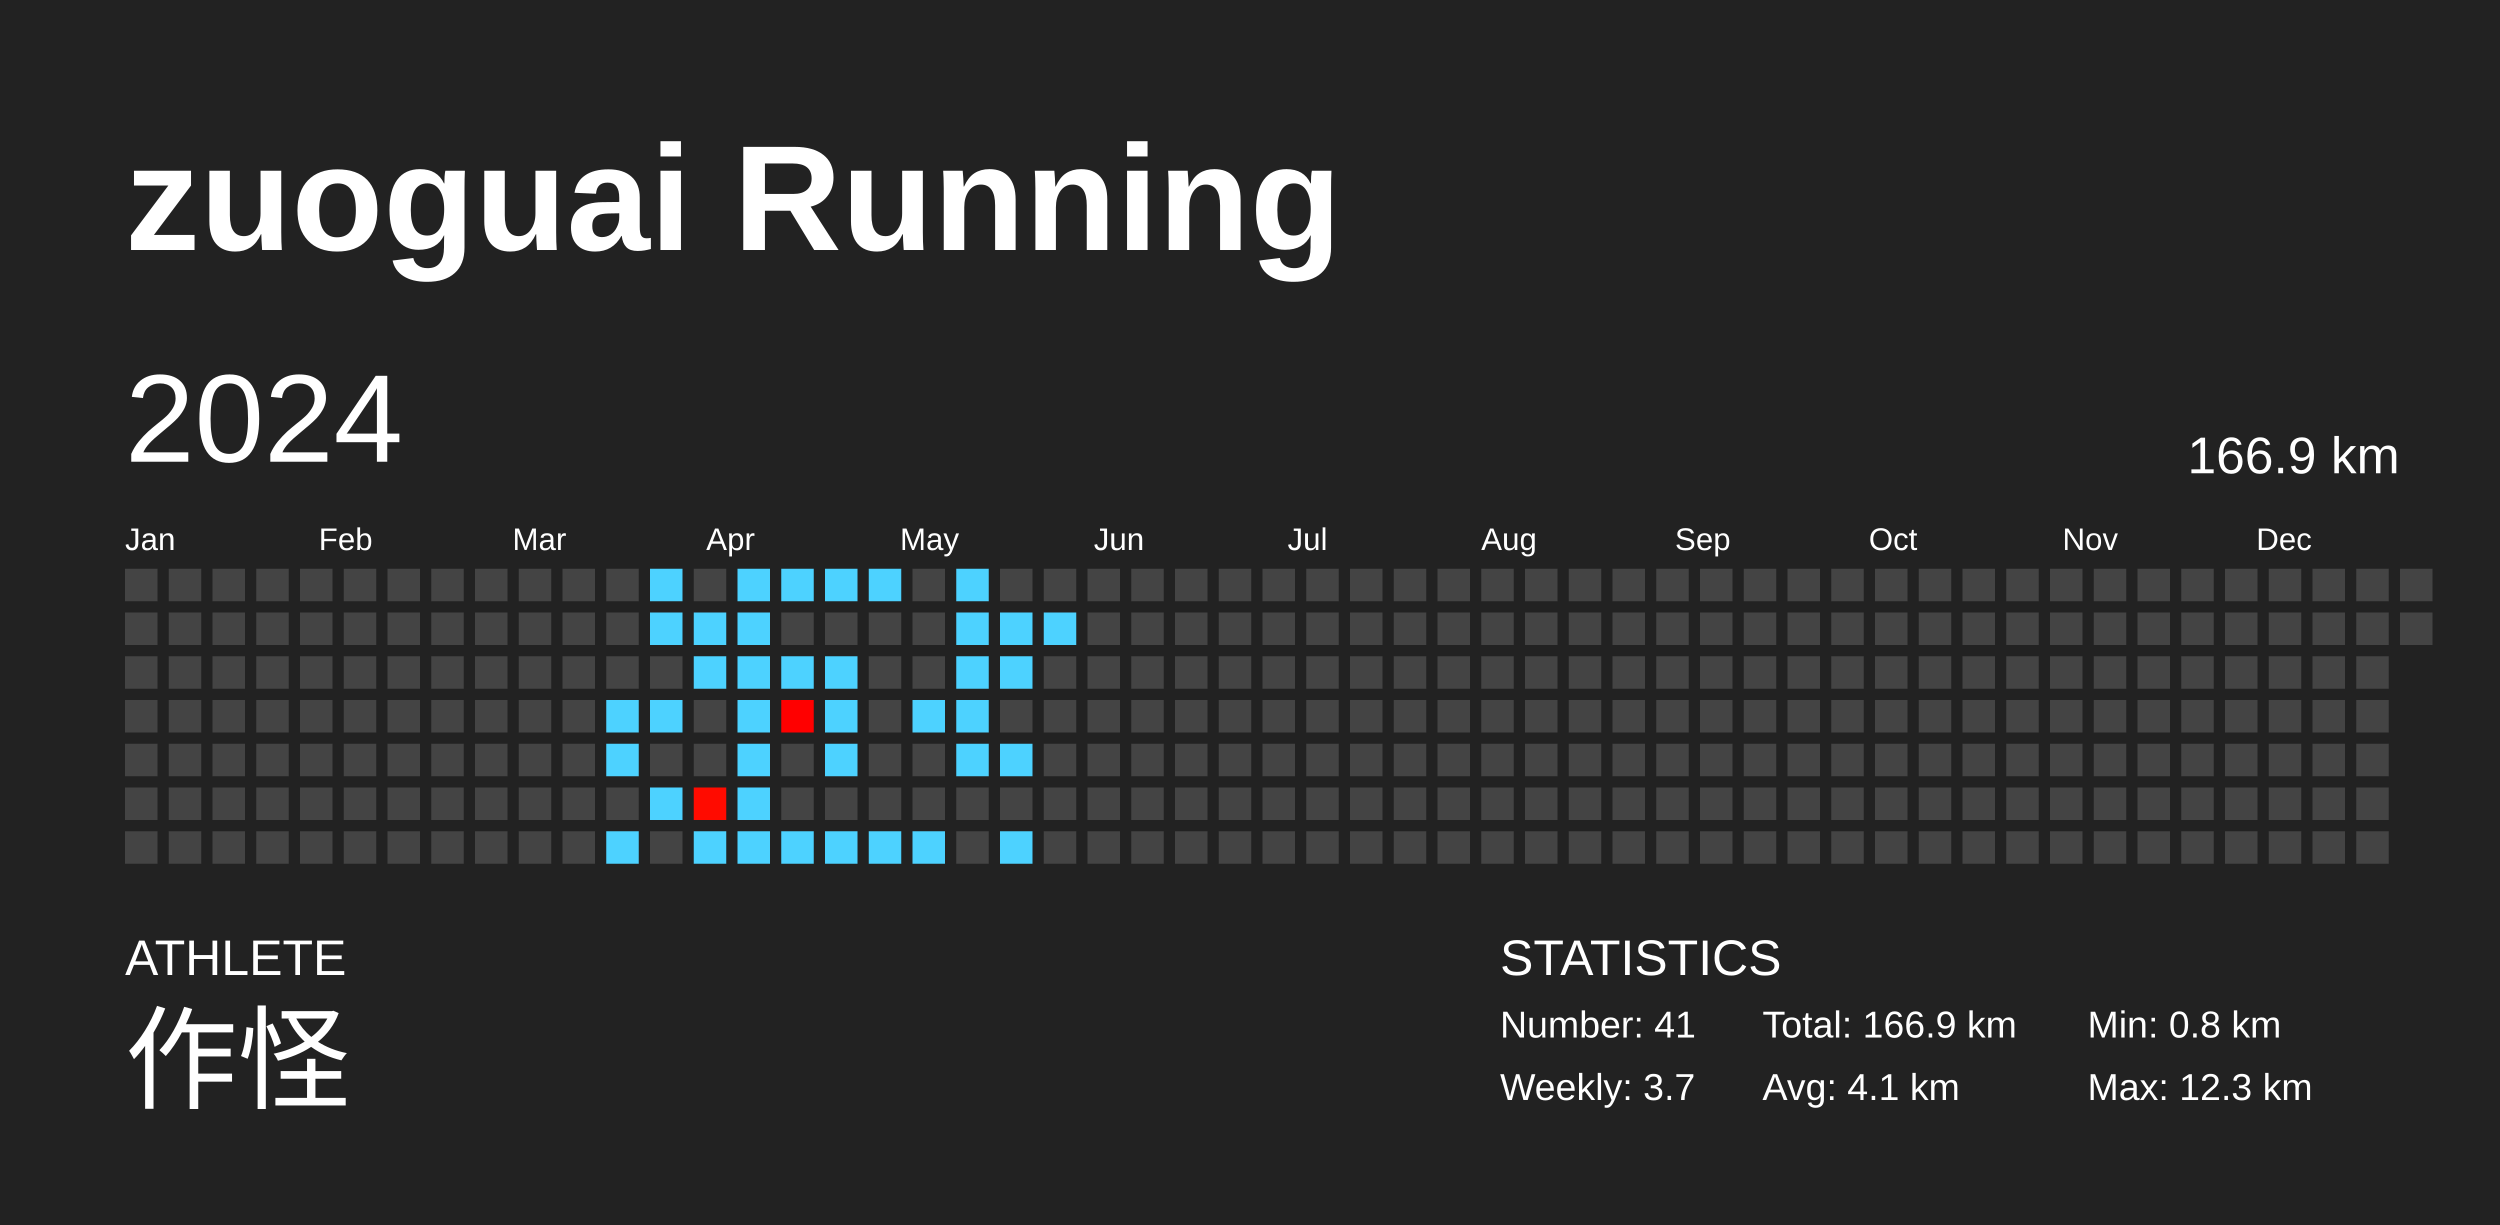
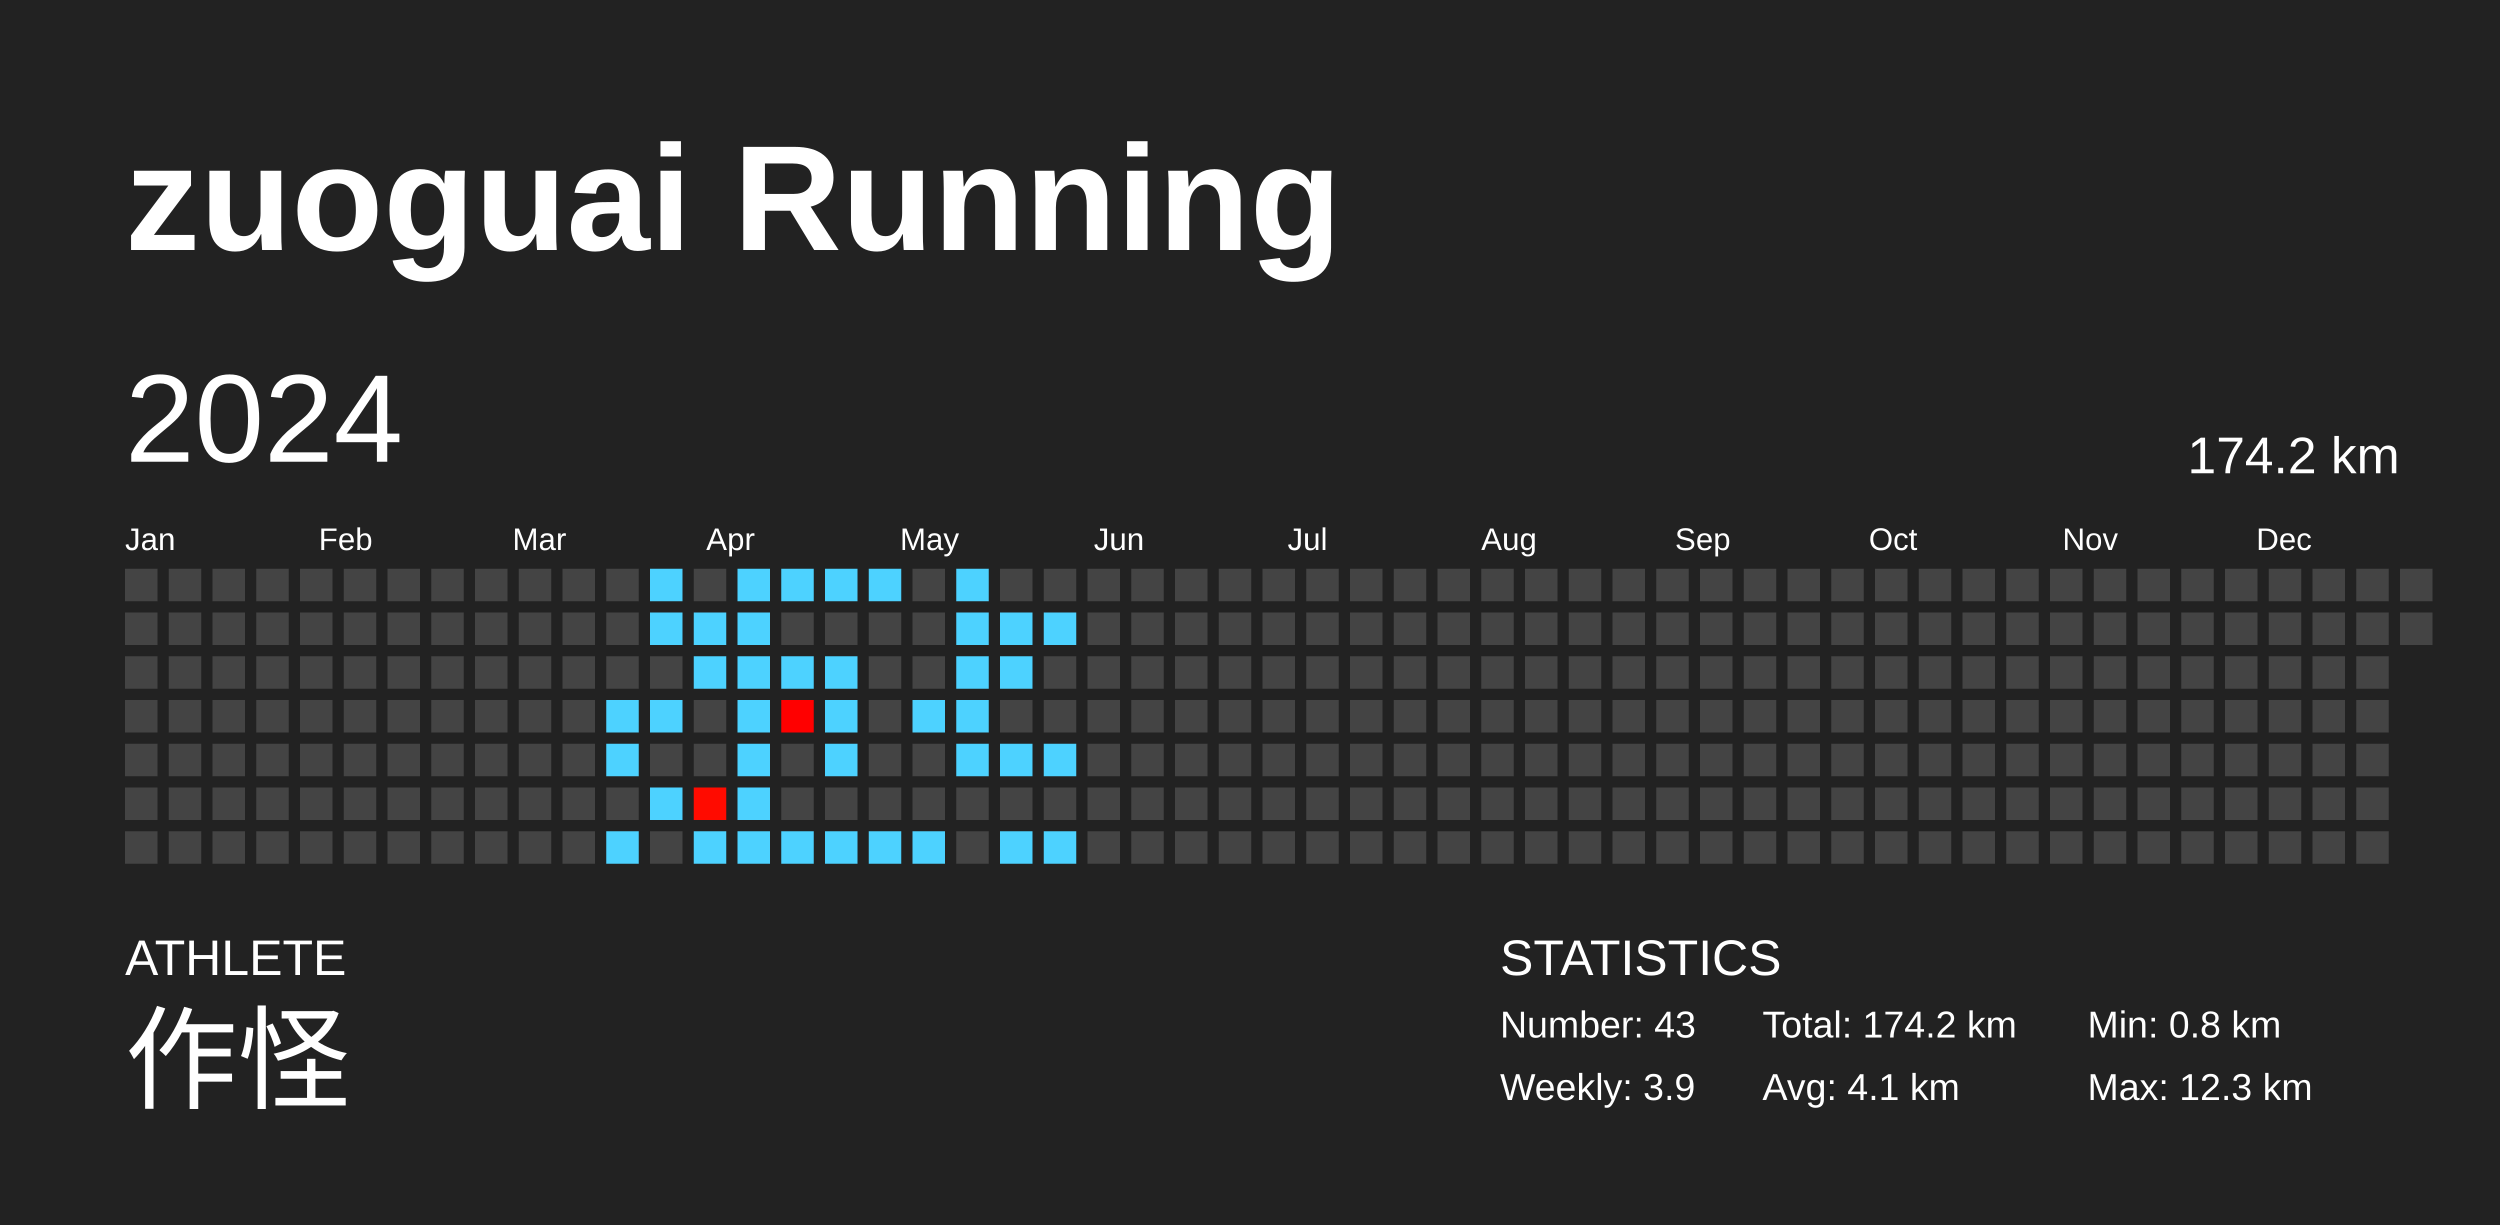
<svg xmlns="http://www.w3.org/2000/svg" baseProfile="full" height="98mm" version="1.1" viewBox="0,0,200,98" width="200mm">
  <defs />
  <rect fill="#222222" height="98" width="200" x="0" y="0" />
  <text fill="#FFFFFF" style="font-size:12px; font-family:Arial; font-weight:bold;" x="10" y="20">zuoguai Running</text>
  <text fill="#FFFFFF" style="font-size:4px; font-family:Arial" x="10" y="78">ATHLETE</text>
  <text fill="#FFFFFF" style="font-size:9px; font-family:Arial" x="10" y="88">作怪</text>
  <text fill="#FFFFFF" style="font-size:4px; font-family:Arial" x="120" y="78">STATISTICS</text>
-   <text fill="#FFFFFF" style="font-size:3px; font-family:Arial" x="120" y="83">Number: 41</text>
-   <text fill="#FFFFFF" style="font-size:3px; font-family:Arial" x="120" y="88">Weekly: 3.7</text>
-   <text fill="#FFFFFF" style="font-size:3px; font-family:Arial" x="141" y="83">Total: 166.9 km</text>
+   <text fill="#FFFFFF" style="font-size:3px; font-family:Arial" x="120" y="83">Number: 43</text>
+   <text fill="#FFFFFF" style="font-size:3px; font-family:Arial" x="120" y="88">Weekly: 3.9</text>
+   <text fill="#FFFFFF" style="font-size:3px; font-family:Arial" x="141" y="83">Total: 174.2 km</text>
  <text fill="#FFFFFF" style="font-size:3px; font-family:Arial" x="141" y="88">Avg: 4.1 km</text>
  <text fill="#FFFFFF" style="font-size:3px; font-family:Arial" x="167" y="83">Min: 0.8 km</text>
  <text fill="#FFFFFF" style="font-size:3px; font-family:Arial" x="167" y="88">Max: 12.3 km</text>
  <text dominant-baseline="hanging" fill="#FFFFFF" style="font-size:10.0px; font-family:Arial;" x="10" y="30">2024</text>
-   <text dominant-baseline="hanging" fill="#FFFFFF" style="font-size:4.125px; font-family:Arial;" x="175" y="35">166.9 km</text>
+   <text dominant-baseline="hanging" fill="#FFFFFF" style="font-size:4.125px; font-family:Arial;" x="175" y="35">174.2 km</text>
  <text fill="#FFFFFF" style="font-size:2.5px; font-family:Arial" x="10.0" y="44">Jan</text>
  <text fill="#FFFFFF" style="font-size:2.5px; font-family:Arial" x="25.5" y="44">Feb</text>
  <text fill="#FFFFFF" style="font-size:2.5px; font-family:Arial" x="41.0" y="44">Mar</text>
  <text fill="#FFFFFF" style="font-size:2.5px; font-family:Arial" x="56.5" y="44">Apr</text>
  <text fill="#FFFFFF" style="font-size:2.5px; font-family:Arial" x="72.0" y="44">May</text>
  <text fill="#FFFFFF" style="font-size:2.5px; font-family:Arial" x="87.5" y="44">Jun</text>
  <text fill="#FFFFFF" style="font-size:2.5px; font-family:Arial" x="103.0" y="44">Jul</text>
  <text fill="#FFFFFF" style="font-size:2.5px; font-family:Arial" x="118.5" y="44">Aug</text>
  <text fill="#FFFFFF" style="font-size:2.5px; font-family:Arial" x="134.0" y="44">Sep</text>
  <text fill="#FFFFFF" style="font-size:2.5px; font-family:Arial" x="149.5" y="44">Oct</text>
  <text fill="#FFFFFF" style="font-size:2.5px; font-family:Arial" x="165.0" y="44">Nov</text>
  <text fill="#FFFFFF" style="font-size:2.5px; font-family:Arial" x="180.5" y="44">Dec</text>
  <rect fill="#444444" height="2.6" width="2.6" x="10.0" y="45.5" />
  <rect fill="#444444" height="2.6" width="2.6" x="10.0" y="49.0" />
  <rect fill="#444444" height="2.6" width="2.6" x="10.0" y="52.5" />
  <rect fill="#444444" height="2.6" width="2.6" x="10.0" y="56.0" />
  <rect fill="#444444" height="2.6" width="2.6" x="10.0" y="59.5" />
  <rect fill="#444444" height="2.6" width="2.6" x="10.0" y="63.0" />
  <rect fill="#444444" height="2.6" width="2.6" x="10.0" y="66.5" />
  <rect fill="#444444" height="2.6" width="2.6" x="13.5" y="45.5" />
  <rect fill="#444444" height="2.6" width="2.6" x="13.5" y="49.0" />
  <rect fill="#444444" height="2.6" width="2.6" x="13.5" y="52.5" />
  <rect fill="#444444" height="2.6" width="2.6" x="13.5" y="56.0" />
  <rect fill="#444444" height="2.6" width="2.6" x="13.5" y="59.5" />
  <rect fill="#444444" height="2.6" width="2.6" x="13.5" y="63.0" />
  <rect fill="#444444" height="2.6" width="2.6" x="13.5" y="66.5" />
  <rect fill="#444444" height="2.6" width="2.6" x="17.0" y="45.5" />
  <rect fill="#444444" height="2.6" width="2.6" x="17.0" y="49.0" />
  <rect fill="#444444" height="2.6" width="2.6" x="17.0" y="52.5" />
  <rect fill="#444444" height="2.6" width="2.6" x="17.0" y="56.0" />
  <rect fill="#444444" height="2.6" width="2.6" x="17.0" y="59.5" />
  <rect fill="#444444" height="2.6" width="2.6" x="17.0" y="63.0" />
  <rect fill="#444444" height="2.6" width="2.6" x="17.0" y="66.5" />
  <rect fill="#444444" height="2.6" width="2.6" x="20.5" y="45.5" />
  <rect fill="#444444" height="2.6" width="2.6" x="20.5" y="49.0" />
  <rect fill="#444444" height="2.6" width="2.6" x="20.5" y="52.5" />
  <rect fill="#444444" height="2.6" width="2.6" x="20.5" y="56.0" />
  <rect fill="#444444" height="2.6" width="2.6" x="20.5" y="59.5" />
  <rect fill="#444444" height="2.6" width="2.6" x="20.5" y="63.0" />
  <rect fill="#444444" height="2.6" width="2.6" x="20.5" y="66.5" />
  <rect fill="#444444" height="2.6" width="2.6" x="24.0" y="45.5" />
  <rect fill="#444444" height="2.6" width="2.6" x="24.0" y="49.0" />
  <rect fill="#444444" height="2.6" width="2.6" x="24.0" y="52.5" />
  <rect fill="#444444" height="2.6" width="2.6" x="24.0" y="56.0" />
  <rect fill="#444444" height="2.6" width="2.6" x="24.0" y="59.5" />
  <rect fill="#444444" height="2.6" width="2.6" x="24.0" y="63.0" />
  <rect fill="#444444" height="2.6" width="2.6" x="24.0" y="66.5" />
  <rect fill="#444444" height="2.6" width="2.6" x="27.5" y="45.5" />
  <rect fill="#444444" height="2.6" width="2.6" x="27.5" y="49.0" />
  <rect fill="#444444" height="2.6" width="2.6" x="27.5" y="52.5" />
  <rect fill="#444444" height="2.6" width="2.6" x="27.5" y="56.0" />
  <rect fill="#444444" height="2.6" width="2.6" x="27.5" y="59.5" />
  <rect fill="#444444" height="2.6" width="2.6" x="27.5" y="63.0" />
  <rect fill="#444444" height="2.6" width="2.6" x="27.5" y="66.5" />
  <rect fill="#444444" height="2.6" width="2.6" x="31.0" y="45.5" />
  <rect fill="#444444" height="2.6" width="2.6" x="31.0" y="49.0" />
  <rect fill="#444444" height="2.6" width="2.6" x="31.0" y="52.5" />
  <rect fill="#444444" height="2.6" width="2.6" x="31.0" y="56.0" />
  <rect fill="#444444" height="2.6" width="2.6" x="31.0" y="59.5" />
  <rect fill="#444444" height="2.6" width="2.6" x="31.0" y="63.0" />
  <rect fill="#444444" height="2.6" width="2.6" x="31.0" y="66.5" />
  <rect fill="#444444" height="2.6" width="2.6" x="34.5" y="45.5" />
  <rect fill="#444444" height="2.6" width="2.6" x="34.5" y="49.0" />
  <rect fill="#444444" height="2.6" width="2.6" x="34.5" y="52.5" />
  <rect fill="#444444" height="2.6" width="2.6" x="34.5" y="56.0" />
  <rect fill="#444444" height="2.6" width="2.6" x="34.5" y="59.5" />
  <rect fill="#444444" height="2.6" width="2.6" x="34.5" y="63.0" />
  <rect fill="#444444" height="2.6" width="2.6" x="34.5" y="66.5" />
  <rect fill="#444444" height="2.6" width="2.6" x="38.0" y="45.5" />
  <rect fill="#444444" height="2.6" width="2.6" x="38.0" y="49.0" />
  <rect fill="#444444" height="2.6" width="2.6" x="38.0" y="52.5" />
  <rect fill="#444444" height="2.6" width="2.6" x="38.0" y="56.0" />
  <rect fill="#444444" height="2.6" width="2.6" x="38.0" y="59.5" />
  <rect fill="#444444" height="2.6" width="2.6" x="38.0" y="63.0" />
  <rect fill="#444444" height="2.6" width="2.6" x="38.0" y="66.5" />
  <rect fill="#444444" height="2.6" width="2.6" x="41.5" y="45.5" />
  <rect fill="#444444" height="2.6" width="2.6" x="41.5" y="49.0" />
  <rect fill="#444444" height="2.6" width="2.6" x="41.5" y="52.5" />
  <rect fill="#444444" height="2.6" width="2.6" x="41.5" y="56.0" />
  <rect fill="#444444" height="2.6" width="2.6" x="41.5" y="59.5" />
  <rect fill="#444444" height="2.6" width="2.6" x="41.5" y="63.0" />
  <rect fill="#444444" height="2.6" width="2.6" x="41.5" y="66.5" />
  <rect fill="#444444" height="2.6" width="2.6" x="45.0" y="45.5" />
  <rect fill="#444444" height="2.6" width="2.6" x="45.0" y="49.0" />
  <rect fill="#444444" height="2.6" width="2.6" x="45.0" y="52.5" />
  <rect fill="#444444" height="2.6" width="2.6" x="45.0" y="56.0" />
  <rect fill="#444444" height="2.6" width="2.6" x="45.0" y="59.5" />
  <rect fill="#444444" height="2.6" width="2.6" x="45.0" y="63.0" />
  <rect fill="#444444" height="2.6" width="2.6" x="45.0" y="66.5" />
  <rect fill="#444444" height="2.6" width="2.6" x="48.5" y="45.5" />
  <rect fill="#444444" height="2.6" width="2.6" x="48.5" y="49.0" />
  <rect fill="#444444" height="2.6" width="2.6" x="48.5" y="52.5" />
  <rect fill="#4dd2ff" height="2.6" width="2.6" x="48.5" y="56.0" />
  <rect fill="#4dd2ff" height="2.6" width="2.6" x="48.5" y="59.5" />
  <rect fill="#444444" height="2.6" width="2.6" x="48.5" y="63.0" />
  <rect fill="#4dd2ff" height="2.6" width="2.6" x="48.5" y="66.5" />
  <rect fill="#4dd2ff" height="2.6" width="2.6" x="52.0" y="45.5" />
  <rect fill="#4dd2ff" height="2.6" width="2.6" x="52.0" y="49.0" />
  <rect fill="#444444" height="2.6" width="2.6" x="52.0" y="52.5" />
  <rect fill="#4dd2ff" height="2.6" width="2.6" x="52.0" y="56.0" />
  <rect fill="#444444" height="2.6" width="2.6" x="52.0" y="59.5" />
  <rect fill="#4dd2ff" height="2.6" width="2.6" x="52.0" y="63.0" />
  <rect fill="#444444" height="2.6" width="2.6" x="52.0" y="66.5" />
  <rect fill="#444444" height="2.6" width="2.6" x="55.5" y="45.5" />
  <rect fill="#4dd2ff" height="2.6" width="2.6" x="55.5" y="49.0" />
  <rect fill="#4dd2ff" height="2.6" width="2.6" x="55.5" y="52.5" />
  <rect fill="#444444" height="2.6" width="2.6" x="55.5" y="56.0" />
  <rect fill="#444444" height="2.6" width="2.6" x="55.5" y="59.5" />
  <rect fill="#ff0b00" height="2.6" width="2.6" x="55.5" y="63.0" />
  <rect fill="#4dd2ff" height="2.6" width="2.6" x="55.5" y="66.5" />
  <rect fill="#4dd2ff" height="2.6" width="2.6" x="59.0" y="45.5" />
  <rect fill="#4dd2ff" height="2.6" width="2.6" x="59.0" y="49.0" />
  <rect fill="#4dd2ff" height="2.6" width="2.6" x="59.0" y="52.5" />
  <rect fill="#4dd2ff" height="2.6" width="2.6" x="59.0" y="56.0" />
  <rect fill="#4dd2ff" height="2.6" width="2.6" x="59.0" y="59.5" />
  <rect fill="#4dd2ff" height="2.6" width="2.6" x="59.0" y="63.0" />
  <rect fill="#4dd2ff" height="2.6" width="2.6" x="59.0" y="66.5" />
  <rect fill="#4dd2ff" height="2.6" width="2.6" x="62.5" y="45.5" />
  <rect fill="#444444" height="2.6" width="2.6" x="62.5" y="49.0" />
  <rect fill="#4dd2ff" height="2.6" width="2.6" x="62.5" y="52.5" />
  <rect fill="#ff0000" height="2.6" width="2.6" x="62.5" y="56.0" />
  <rect fill="#444444" height="2.6" width="2.6" x="62.5" y="59.5" />
  <rect fill="#444444" height="2.6" width="2.6" x="62.5" y="63.0" />
  <rect fill="#4dd2ff" height="2.6" width="2.6" x="62.5" y="66.5" />
  <rect fill="#4dd2ff" height="2.6" width="2.6" x="66.0" y="45.5" />
  <rect fill="#444444" height="2.6" width="2.6" x="66.0" y="49.0" />
  <rect fill="#4dd2ff" height="2.6" width="2.6" x="66.0" y="52.5" />
  <rect fill="#4dd2ff" height="2.6" width="2.6" x="66.0" y="56.0" />
  <rect fill="#4dd2ff" height="2.6" width="2.6" x="66.0" y="59.5" />
  <rect fill="#444444" height="2.6" width="2.6" x="66.0" y="63.0" />
  <rect fill="#4dd2ff" height="2.6" width="2.6" x="66.0" y="66.5" />
  <rect fill="#4dd2ff" height="2.6" width="2.6" x="69.5" y="45.5" />
  <rect fill="#444444" height="2.6" width="2.6" x="69.5" y="49.0" />
  <rect fill="#444444" height="2.6" width="2.6" x="69.5" y="52.5" />
  <rect fill="#444444" height="2.6" width="2.6" x="69.5" y="56.0" />
  <rect fill="#444444" height="2.6" width="2.6" x="69.5" y="59.5" />
  <rect fill="#444444" height="2.6" width="2.6" x="69.5" y="63.0" />
  <rect fill="#4dd2ff" height="2.6" width="2.6" x="69.5" y="66.5" />
  <rect fill="#444444" height="2.6" width="2.6" x="73.0" y="45.5" />
  <rect fill="#444444" height="2.6" width="2.6" x="73.0" y="49.0" />
  <rect fill="#444444" height="2.6" width="2.6" x="73.0" y="52.5" />
  <rect fill="#4dd2ff" height="2.6" width="2.6" x="73.0" y="56.0" />
  <rect fill="#444444" height="2.6" width="2.6" x="73.0" y="59.5" />
  <rect fill="#444444" height="2.6" width="2.6" x="73.0" y="63.0" />
  <rect fill="#4dd2ff" height="2.6" width="2.6" x="73.0" y="66.5" />
  <rect fill="#4dd2ff" height="2.6" width="2.6" x="76.5" y="45.5" />
  <rect fill="#4dd2ff" height="2.6" width="2.6" x="76.5" y="49.0" />
  <rect fill="#4dd2ff" height="2.6" width="2.6" x="76.5" y="52.5" />
  <rect fill="#4dd2ff" height="2.6" width="2.6" x="76.5" y="56.0" />
  <rect fill="#4dd2ff" height="2.6" width="2.6" x="76.5" y="59.5" />
  <rect fill="#444444" height="2.6" width="2.6" x="76.5" y="63.0" />
  <rect fill="#444444" height="2.6" width="2.6" x="76.5" y="66.5" />
  <rect fill="#444444" height="2.6" width="2.6" x="80.0" y="45.5" />
  <rect fill="#4dd2ff" height="2.6" width="2.6" x="80.0" y="49.0" />
  <rect fill="#4dd2ff" height="2.6" width="2.6" x="80.0" y="52.5" />
  <rect fill="#444444" height="2.6" width="2.6" x="80.0" y="56.0" />
  <rect fill="#4dd2ff" height="2.6" width="2.6" x="80.0" y="59.5" />
  <rect fill="#444444" height="2.6" width="2.6" x="80.0" y="63.0" />
  <rect fill="#4dd2ff" height="2.6" width="2.6" x="80.0" y="66.5" />
  <rect fill="#444444" height="2.6" width="2.6" x="83.5" y="45.5" />
  <rect fill="#4dd2ff" height="2.6" width="2.6" x="83.5" y="49.0" />
  <rect fill="#444444" height="2.6" width="2.6" x="83.5" y="52.5" />
  <rect fill="#444444" height="2.6" width="2.6" x="83.5" y="56.0" />
-   <rect fill="#444444" height="2.6" width="2.6" x="83.5" y="59.5" />
+   <rect fill="#4dd2ff" height="2.6" width="2.6" x="83.5" y="59.5" />
  <rect fill="#444444" height="2.6" width="2.6" x="83.5" y="63.0" />
-   <rect fill="#444444" height="2.6" width="2.6" x="83.5" y="66.5" />
+   <rect fill="#4dd2ff" height="2.6" width="2.6" x="83.5" y="66.5" />
  <rect fill="#444444" height="2.6" width="2.6" x="87.0" y="45.5" />
  <rect fill="#444444" height="2.6" width="2.6" x="87.0" y="49.0" />
  <rect fill="#444444" height="2.6" width="2.6" x="87.0" y="52.5" />
  <rect fill="#444444" height="2.6" width="2.6" x="87.0" y="56.0" />
  <rect fill="#444444" height="2.6" width="2.6" x="87.0" y="59.5" />
  <rect fill="#444444" height="2.6" width="2.6" x="87.0" y="63.0" />
  <rect fill="#444444" height="2.6" width="2.6" x="87.0" y="66.5" />
  <rect fill="#444444" height="2.6" width="2.6" x="90.5" y="45.5" />
  <rect fill="#444444" height="2.6" width="2.6" x="90.5" y="49.0" />
  <rect fill="#444444" height="2.6" width="2.6" x="90.5" y="52.5" />
  <rect fill="#444444" height="2.6" width="2.6" x="90.5" y="56.0" />
  <rect fill="#444444" height="2.6" width="2.6" x="90.5" y="59.5" />
  <rect fill="#444444" height="2.6" width="2.6" x="90.5" y="63.0" />
  <rect fill="#444444" height="2.6" width="2.6" x="90.5" y="66.5" />
  <rect fill="#444444" height="2.6" width="2.6" x="94.0" y="45.5" />
  <rect fill="#444444" height="2.6" width="2.6" x="94.0" y="49.0" />
  <rect fill="#444444" height="2.6" width="2.6" x="94.0" y="52.5" />
  <rect fill="#444444" height="2.6" width="2.6" x="94.0" y="56.0" />
  <rect fill="#444444" height="2.6" width="2.6" x="94.0" y="59.5" />
  <rect fill="#444444" height="2.6" width="2.6" x="94.0" y="63.0" />
  <rect fill="#444444" height="2.6" width="2.6" x="94.0" y="66.5" />
  <rect fill="#444444" height="2.6" width="2.6" x="97.5" y="45.5" />
  <rect fill="#444444" height="2.6" width="2.6" x="97.5" y="49.0" />
  <rect fill="#444444" height="2.6" width="2.6" x="97.5" y="52.5" />
  <rect fill="#444444" height="2.6" width="2.6" x="97.5" y="56.0" />
  <rect fill="#444444" height="2.6" width="2.6" x="97.5" y="59.5" />
  <rect fill="#444444" height="2.6" width="2.6" x="97.5" y="63.0" />
  <rect fill="#444444" height="2.6" width="2.6" x="97.5" y="66.5" />
  <rect fill="#444444" height="2.6" width="2.6" x="101.0" y="45.5" />
  <rect fill="#444444" height="2.6" width="2.6" x="101.0" y="49.0" />
  <rect fill="#444444" height="2.6" width="2.6" x="101.0" y="52.5" />
  <rect fill="#444444" height="2.6" width="2.6" x="101.0" y="56.0" />
  <rect fill="#444444" height="2.6" width="2.6" x="101.0" y="59.5" />
  <rect fill="#444444" height="2.6" width="2.6" x="101.0" y="63.0" />
  <rect fill="#444444" height="2.6" width="2.6" x="101.0" y="66.5" />
  <rect fill="#444444" height="2.6" width="2.6" x="104.5" y="45.5" />
  <rect fill="#444444" height="2.6" width="2.6" x="104.5" y="49.0" />
  <rect fill="#444444" height="2.6" width="2.6" x="104.5" y="52.5" />
  <rect fill="#444444" height="2.6" width="2.6" x="104.5" y="56.0" />
  <rect fill="#444444" height="2.6" width="2.6" x="104.5" y="59.5" />
  <rect fill="#444444" height="2.6" width="2.6" x="104.5" y="63.0" />
  <rect fill="#444444" height="2.6" width="2.6" x="104.5" y="66.5" />
  <rect fill="#444444" height="2.6" width="2.6" x="108.0" y="45.5" />
  <rect fill="#444444" height="2.6" width="2.6" x="108.0" y="49.0" />
  <rect fill="#444444" height="2.6" width="2.6" x="108.0" y="52.5" />
  <rect fill="#444444" height="2.6" width="2.6" x="108.0" y="56.0" />
  <rect fill="#444444" height="2.6" width="2.6" x="108.0" y="59.5" />
  <rect fill="#444444" height="2.6" width="2.6" x="108.0" y="63.0" />
  <rect fill="#444444" height="2.6" width="2.6" x="108.0" y="66.5" />
  <rect fill="#444444" height="2.6" width="2.6" x="111.5" y="45.5" />
  <rect fill="#444444" height="2.6" width="2.6" x="111.5" y="49.0" />
  <rect fill="#444444" height="2.6" width="2.6" x="111.5" y="52.5" />
  <rect fill="#444444" height="2.6" width="2.6" x="111.5" y="56.0" />
  <rect fill="#444444" height="2.6" width="2.6" x="111.5" y="59.5" />
  <rect fill="#444444" height="2.6" width="2.6" x="111.5" y="63.0" />
  <rect fill="#444444" height="2.6" width="2.6" x="111.5" y="66.5" />
  <rect fill="#444444" height="2.6" width="2.6" x="115.0" y="45.5" />
  <rect fill="#444444" height="2.6" width="2.6" x="115.0" y="49.0" />
  <rect fill="#444444" height="2.6" width="2.6" x="115.0" y="52.5" />
  <rect fill="#444444" height="2.6" width="2.6" x="115.0" y="56.0" />
  <rect fill="#444444" height="2.6" width="2.6" x="115.0" y="59.5" />
  <rect fill="#444444" height="2.6" width="2.6" x="115.0" y="63.0" />
  <rect fill="#444444" height="2.6" width="2.6" x="115.0" y="66.5" />
  <rect fill="#444444" height="2.6" width="2.6" x="118.5" y="45.5" />
  <rect fill="#444444" height="2.6" width="2.6" x="118.5" y="49.0" />
  <rect fill="#444444" height="2.6" width="2.6" x="118.5" y="52.5" />
  <rect fill="#444444" height="2.6" width="2.6" x="118.5" y="56.0" />
  <rect fill="#444444" height="2.6" width="2.6" x="118.5" y="59.5" />
  <rect fill="#444444" height="2.6" width="2.6" x="118.5" y="63.0" />
  <rect fill="#444444" height="2.6" width="2.6" x="118.5" y="66.5" />
  <rect fill="#444444" height="2.6" width="2.6" x="122.0" y="45.5" />
  <rect fill="#444444" height="2.6" width="2.6" x="122.0" y="49.0" />
  <rect fill="#444444" height="2.6" width="2.6" x="122.0" y="52.5" />
  <rect fill="#444444" height="2.6" width="2.6" x="122.0" y="56.0" />
  <rect fill="#444444" height="2.6" width="2.6" x="122.0" y="59.5" />
  <rect fill="#444444" height="2.6" width="2.6" x="122.0" y="63.0" />
  <rect fill="#444444" height="2.6" width="2.6" x="122.0" y="66.5" />
  <rect fill="#444444" height="2.6" width="2.6" x="125.5" y="45.5" />
  <rect fill="#444444" height="2.6" width="2.6" x="125.5" y="49.0" />
  <rect fill="#444444" height="2.6" width="2.6" x="125.5" y="52.5" />
  <rect fill="#444444" height="2.6" width="2.6" x="125.5" y="56.0" />
  <rect fill="#444444" height="2.6" width="2.6" x="125.5" y="59.5" />
  <rect fill="#444444" height="2.6" width="2.6" x="125.5" y="63.0" />
  <rect fill="#444444" height="2.6" width="2.6" x="125.5" y="66.5" />
  <rect fill="#444444" height="2.6" width="2.6" x="129.0" y="45.5" />
  <rect fill="#444444" height="2.6" width="2.6" x="129.0" y="49.0" />
  <rect fill="#444444" height="2.6" width="2.6" x="129.0" y="52.5" />
  <rect fill="#444444" height="2.6" width="2.6" x="129.0" y="56.0" />
  <rect fill="#444444" height="2.6" width="2.6" x="129.0" y="59.5" />
  <rect fill="#444444" height="2.6" width="2.6" x="129.0" y="63.0" />
  <rect fill="#444444" height="2.6" width="2.6" x="129.0" y="66.5" />
  <rect fill="#444444" height="2.6" width="2.6" x="132.5" y="45.5" />
  <rect fill="#444444" height="2.6" width="2.6" x="132.5" y="49.0" />
  <rect fill="#444444" height="2.6" width="2.6" x="132.5" y="52.5" />
  <rect fill="#444444" height="2.6" width="2.6" x="132.5" y="56.0" />
  <rect fill="#444444" height="2.6" width="2.6" x="132.5" y="59.5" />
  <rect fill="#444444" height="2.6" width="2.6" x="132.5" y="63.0" />
  <rect fill="#444444" height="2.6" width="2.6" x="132.5" y="66.5" />
  <rect fill="#444444" height="2.6" width="2.6" x="136.0" y="45.5" />
  <rect fill="#444444" height="2.6" width="2.6" x="136.0" y="49.0" />
  <rect fill="#444444" height="2.6" width="2.6" x="136.0" y="52.5" />
  <rect fill="#444444" height="2.6" width="2.6" x="136.0" y="56.0" />
  <rect fill="#444444" height="2.6" width="2.6" x="136.0" y="59.5" />
  <rect fill="#444444" height="2.6" width="2.6" x="136.0" y="63.0" />
  <rect fill="#444444" height="2.6" width="2.6" x="136.0" y="66.5" />
  <rect fill="#444444" height="2.6" width="2.6" x="139.5" y="45.5" />
  <rect fill="#444444" height="2.6" width="2.6" x="139.5" y="49.0" />
  <rect fill="#444444" height="2.6" width="2.6" x="139.5" y="52.5" />
  <rect fill="#444444" height="2.6" width="2.6" x="139.5" y="56.0" />
  <rect fill="#444444" height="2.6" width="2.6" x="139.5" y="59.5" />
  <rect fill="#444444" height="2.6" width="2.6" x="139.5" y="63.0" />
  <rect fill="#444444" height="2.6" width="2.6" x="139.5" y="66.5" />
  <rect fill="#444444" height="2.6" width="2.6" x="143.0" y="45.5" />
  <rect fill="#444444" height="2.6" width="2.6" x="143.0" y="49.0" />
  <rect fill="#444444" height="2.6" width="2.6" x="143.0" y="52.5" />
  <rect fill="#444444" height="2.6" width="2.6" x="143.0" y="56.0" />
  <rect fill="#444444" height="2.6" width="2.6" x="143.0" y="59.5" />
  <rect fill="#444444" height="2.6" width="2.6" x="143.0" y="63.0" />
  <rect fill="#444444" height="2.6" width="2.6" x="143.0" y="66.5" />
  <rect fill="#444444" height="2.6" width="2.6" x="146.5" y="45.5" />
  <rect fill="#444444" height="2.6" width="2.6" x="146.5" y="49.0" />
  <rect fill="#444444" height="2.6" width="2.6" x="146.5" y="52.5" />
  <rect fill="#444444" height="2.6" width="2.6" x="146.5" y="56.0" />
  <rect fill="#444444" height="2.6" width="2.6" x="146.5" y="59.5" />
  <rect fill="#444444" height="2.6" width="2.6" x="146.5" y="63.0" />
  <rect fill="#444444" height="2.6" width="2.6" x="146.5" y="66.5" />
  <rect fill="#444444" height="2.6" width="2.6" x="150.0" y="45.5" />
  <rect fill="#444444" height="2.6" width="2.6" x="150.0" y="49.0" />
  <rect fill="#444444" height="2.6" width="2.6" x="150.0" y="52.5" />
  <rect fill="#444444" height="2.6" width="2.6" x="150.0" y="56.0" />
  <rect fill="#444444" height="2.6" width="2.6" x="150.0" y="59.5" />
  <rect fill="#444444" height="2.6" width="2.6" x="150.0" y="63.0" />
  <rect fill="#444444" height="2.6" width="2.6" x="150.0" y="66.5" />
  <rect fill="#444444" height="2.6" width="2.6" x="153.5" y="45.5" />
  <rect fill="#444444" height="2.6" width="2.6" x="153.5" y="49.0" />
  <rect fill="#444444" height="2.6" width="2.6" x="153.5" y="52.5" />
  <rect fill="#444444" height="2.6" width="2.6" x="153.5" y="56.0" />
  <rect fill="#444444" height="2.6" width="2.6" x="153.5" y="59.5" />
  <rect fill="#444444" height="2.6" width="2.6" x="153.5" y="63.0" />
  <rect fill="#444444" height="2.6" width="2.6" x="153.5" y="66.5" />
  <rect fill="#444444" height="2.6" width="2.6" x="157.0" y="45.5" />
  <rect fill="#444444" height="2.6" width="2.6" x="157.0" y="49.0" />
  <rect fill="#444444" height="2.6" width="2.6" x="157.0" y="52.5" />
  <rect fill="#444444" height="2.6" width="2.6" x="157.0" y="56.0" />
  <rect fill="#444444" height="2.6" width="2.6" x="157.0" y="59.5" />
  <rect fill="#444444" height="2.6" width="2.6" x="157.0" y="63.0" />
  <rect fill="#444444" height="2.6" width="2.6" x="157.0" y="66.5" />
  <rect fill="#444444" height="2.6" width="2.6" x="160.5" y="45.5" />
  <rect fill="#444444" height="2.6" width="2.6" x="160.5" y="49.0" />
  <rect fill="#444444" height="2.6" width="2.6" x="160.5" y="52.5" />
  <rect fill="#444444" height="2.6" width="2.6" x="160.5" y="56.0" />
  <rect fill="#444444" height="2.6" width="2.6" x="160.5" y="59.5" />
  <rect fill="#444444" height="2.6" width="2.6" x="160.5" y="63.0" />
  <rect fill="#444444" height="2.6" width="2.6" x="160.5" y="66.5" />
  <rect fill="#444444" height="2.6" width="2.6" x="164.0" y="45.5" />
  <rect fill="#444444" height="2.6" width="2.6" x="164.0" y="49.0" />
  <rect fill="#444444" height="2.6" width="2.6" x="164.0" y="52.5" />
  <rect fill="#444444" height="2.6" width="2.6" x="164.0" y="56.0" />
  <rect fill="#444444" height="2.6" width="2.6" x="164.0" y="59.5" />
  <rect fill="#444444" height="2.6" width="2.6" x="164.0" y="63.0" />
  <rect fill="#444444" height="2.6" width="2.6" x="164.0" y="66.5" />
  <rect fill="#444444" height="2.6" width="2.6" x="167.5" y="45.5" />
  <rect fill="#444444" height="2.6" width="2.6" x="167.5" y="49.0" />
  <rect fill="#444444" height="2.6" width="2.6" x="167.5" y="52.5" />
  <rect fill="#444444" height="2.6" width="2.6" x="167.5" y="56.0" />
  <rect fill="#444444" height="2.6" width="2.6" x="167.5" y="59.5" />
  <rect fill="#444444" height="2.6" width="2.6" x="167.5" y="63.0" />
  <rect fill="#444444" height="2.6" width="2.6" x="167.5" y="66.5" />
  <rect fill="#444444" height="2.6" width="2.6" x="171.0" y="45.5" />
  <rect fill="#444444" height="2.6" width="2.6" x="171.0" y="49.0" />
  <rect fill="#444444" height="2.6" width="2.6" x="171.0" y="52.5" />
  <rect fill="#444444" height="2.6" width="2.6" x="171.0" y="56.0" />
  <rect fill="#444444" height="2.6" width="2.6" x="171.0" y="59.5" />
  <rect fill="#444444" height="2.6" width="2.6" x="171.0" y="63.0" />
  <rect fill="#444444" height="2.6" width="2.6" x="171.0" y="66.5" />
  <rect fill="#444444" height="2.6" width="2.6" x="174.5" y="45.5" />
  <rect fill="#444444" height="2.6" width="2.6" x="174.5" y="49.0" />
  <rect fill="#444444" height="2.6" width="2.6" x="174.5" y="52.5" />
  <rect fill="#444444" height="2.6" width="2.6" x="174.5" y="56.0" />
  <rect fill="#444444" height="2.6" width="2.6" x="174.5" y="59.5" />
  <rect fill="#444444" height="2.6" width="2.6" x="174.5" y="63.0" />
  <rect fill="#444444" height="2.6" width="2.6" x="174.5" y="66.5" />
  <rect fill="#444444" height="2.6" width="2.6" x="178.0" y="45.5" />
  <rect fill="#444444" height="2.6" width="2.6" x="178.0" y="49.0" />
  <rect fill="#444444" height="2.6" width="2.6" x="178.0" y="52.5" />
  <rect fill="#444444" height="2.6" width="2.6" x="178.0" y="56.0" />
  <rect fill="#444444" height="2.6" width="2.6" x="178.0" y="59.5" />
  <rect fill="#444444" height="2.6" width="2.6" x="178.0" y="63.0" />
  <rect fill="#444444" height="2.6" width="2.6" x="178.0" y="66.5" />
  <rect fill="#444444" height="2.6" width="2.6" x="181.5" y="45.5" />
  <rect fill="#444444" height="2.6" width="2.6" x="181.5" y="49.0" />
  <rect fill="#444444" height="2.6" width="2.6" x="181.5" y="52.5" />
  <rect fill="#444444" height="2.6" width="2.6" x="181.5" y="56.0" />
  <rect fill="#444444" height="2.6" width="2.6" x="181.5" y="59.5" />
  <rect fill="#444444" height="2.6" width="2.6" x="181.5" y="63.0" />
  <rect fill="#444444" height="2.6" width="2.6" x="181.5" y="66.5" />
  <rect fill="#444444" height="2.6" width="2.6" x="185.0" y="45.5" />
  <rect fill="#444444" height="2.6" width="2.6" x="185.0" y="49.0" />
  <rect fill="#444444" height="2.6" width="2.6" x="185.0" y="52.5" />
  <rect fill="#444444" height="2.6" width="2.6" x="185.0" y="56.0" />
  <rect fill="#444444" height="2.6" width="2.6" x="185.0" y="59.5" />
  <rect fill="#444444" height="2.6" width="2.6" x="185.0" y="63.0" />
  <rect fill="#444444" height="2.6" width="2.6" x="185.0" y="66.5" />
  <rect fill="#444444" height="2.6" width="2.6" x="188.5" y="45.5" />
  <rect fill="#444444" height="2.6" width="2.6" x="188.5" y="49.0" />
  <rect fill="#444444" height="2.6" width="2.6" x="188.5" y="52.5" />
  <rect fill="#444444" height="2.6" width="2.6" x="188.5" y="56.0" />
  <rect fill="#444444" height="2.6" width="2.6" x="188.5" y="59.5" />
  <rect fill="#444444" height="2.6" width="2.6" x="188.5" y="63.0" />
  <rect fill="#444444" height="2.6" width="2.6" x="188.5" y="66.5" />
  <rect fill="#444444" height="2.6" width="2.6" x="192.0" y="45.5" />
  <rect fill="#444444" height="2.6" width="2.6" x="192.0" y="49.0" />
</svg>
